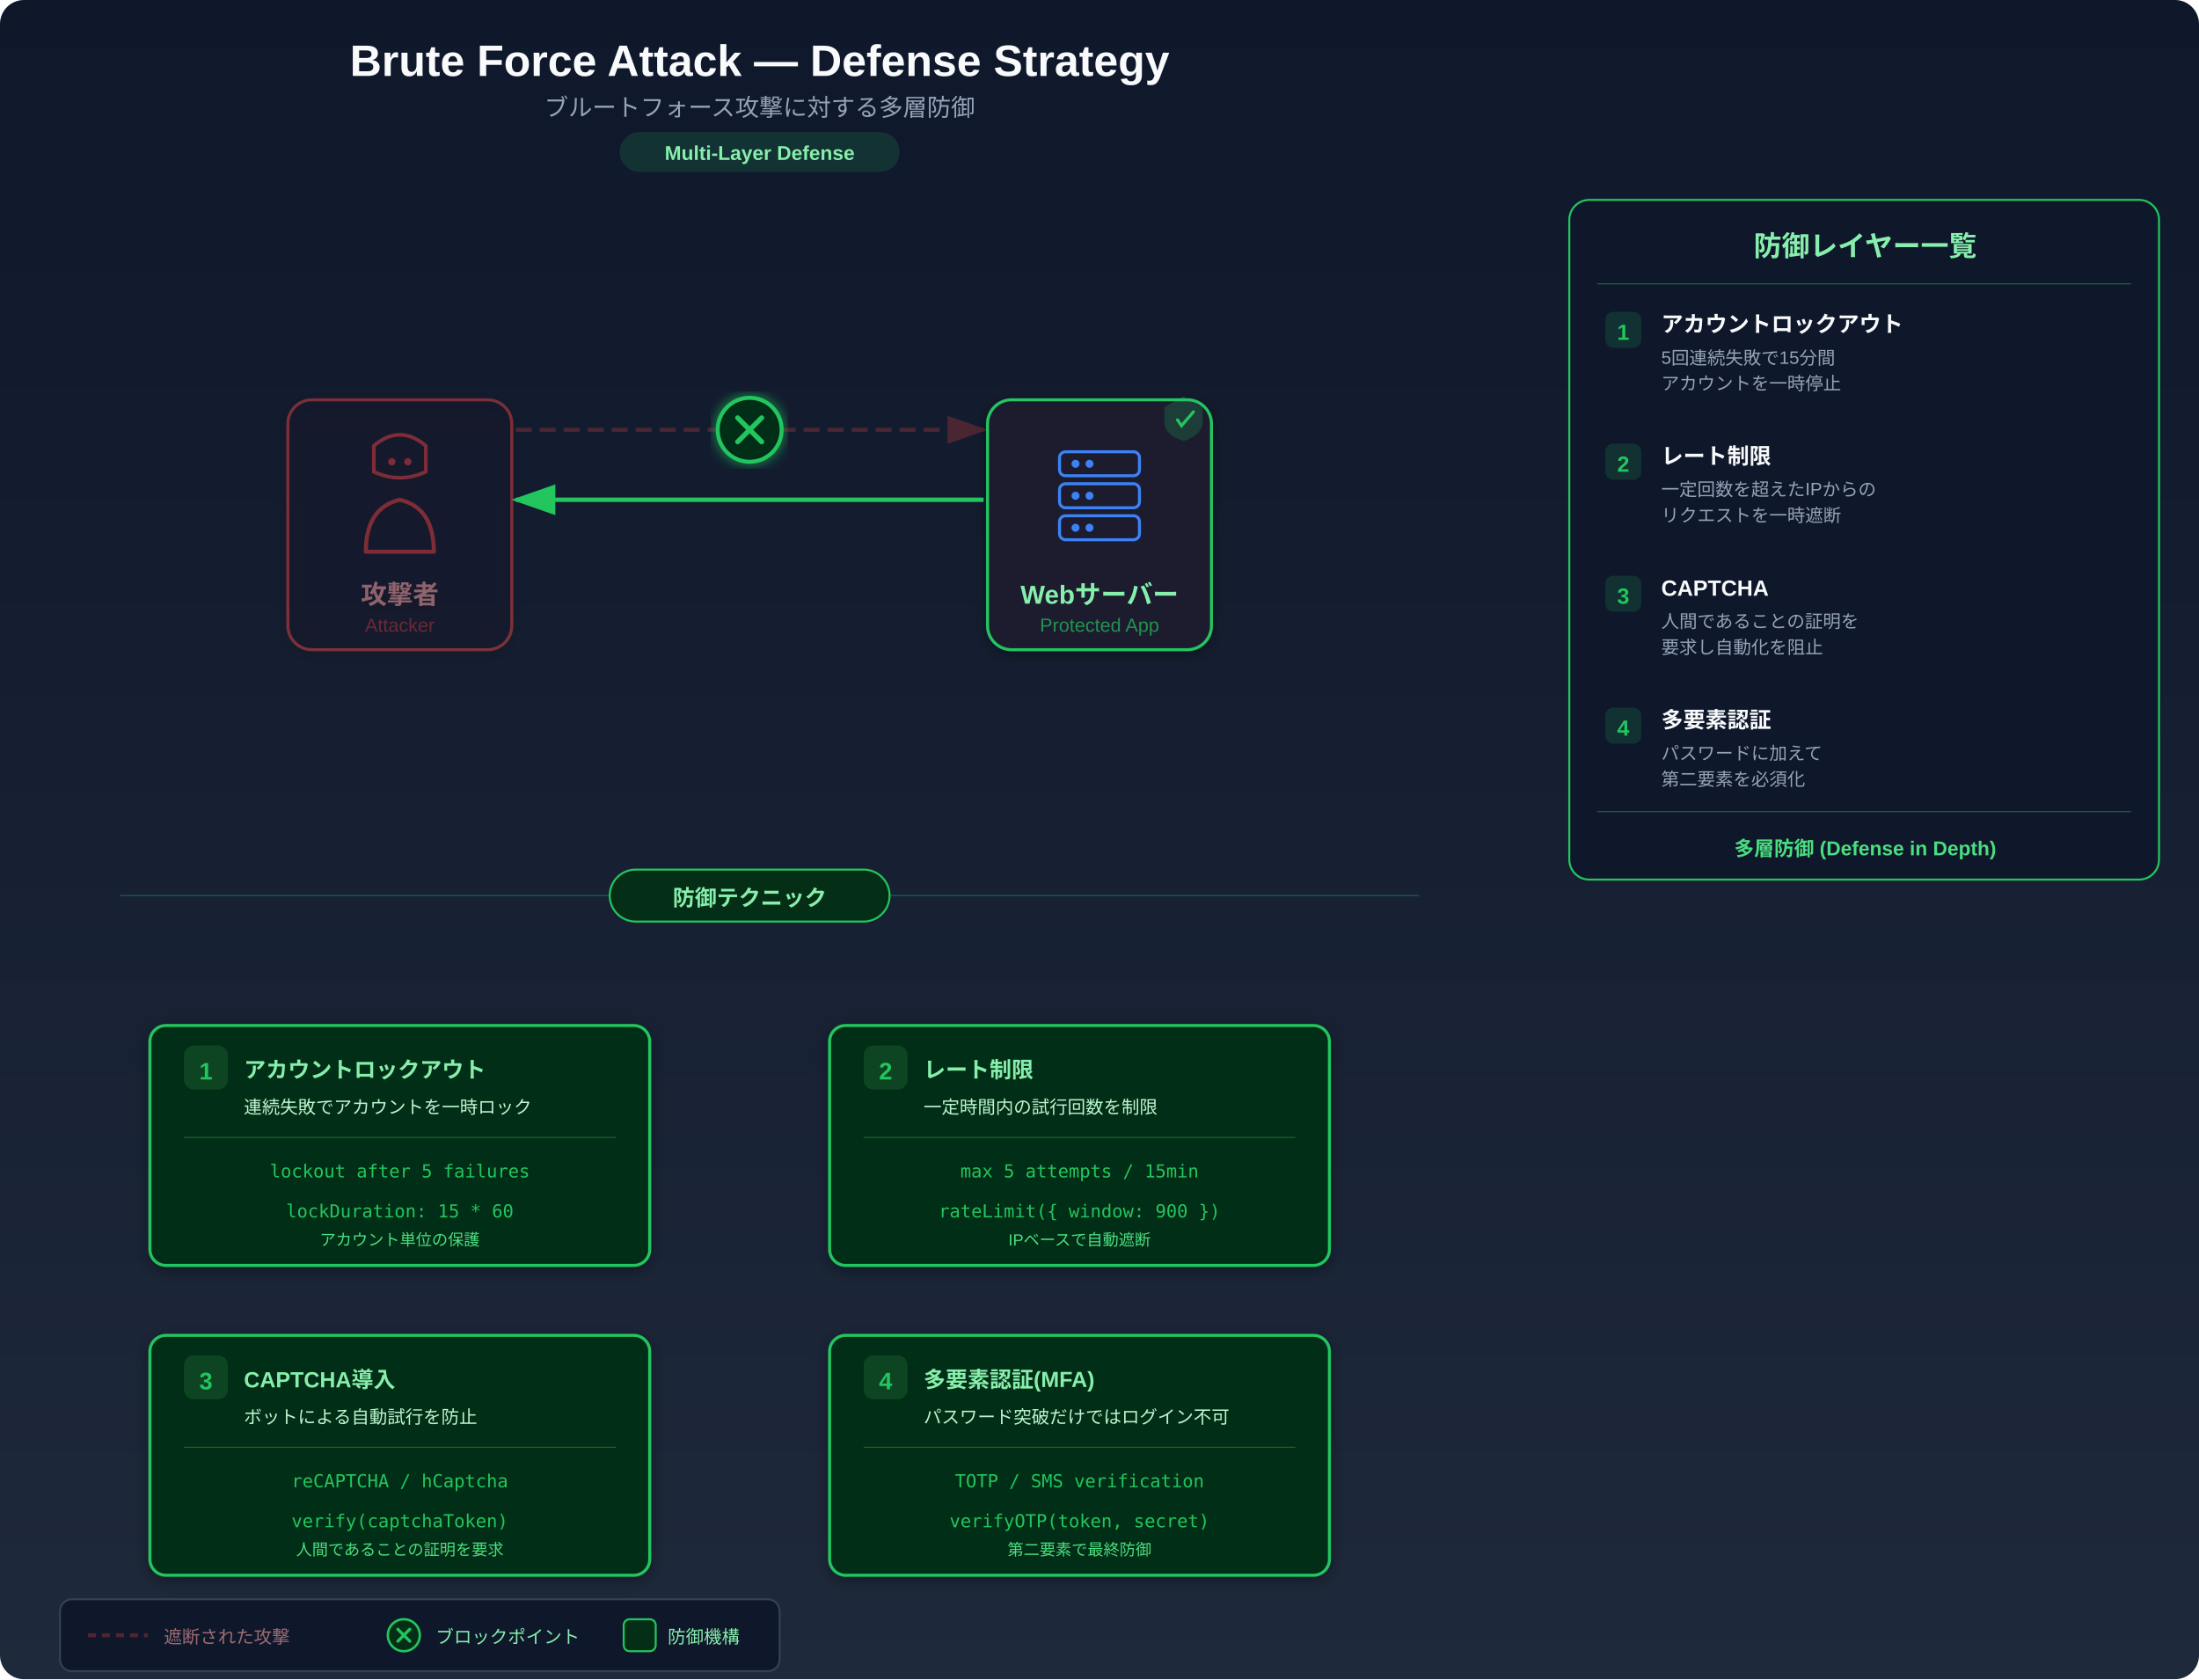
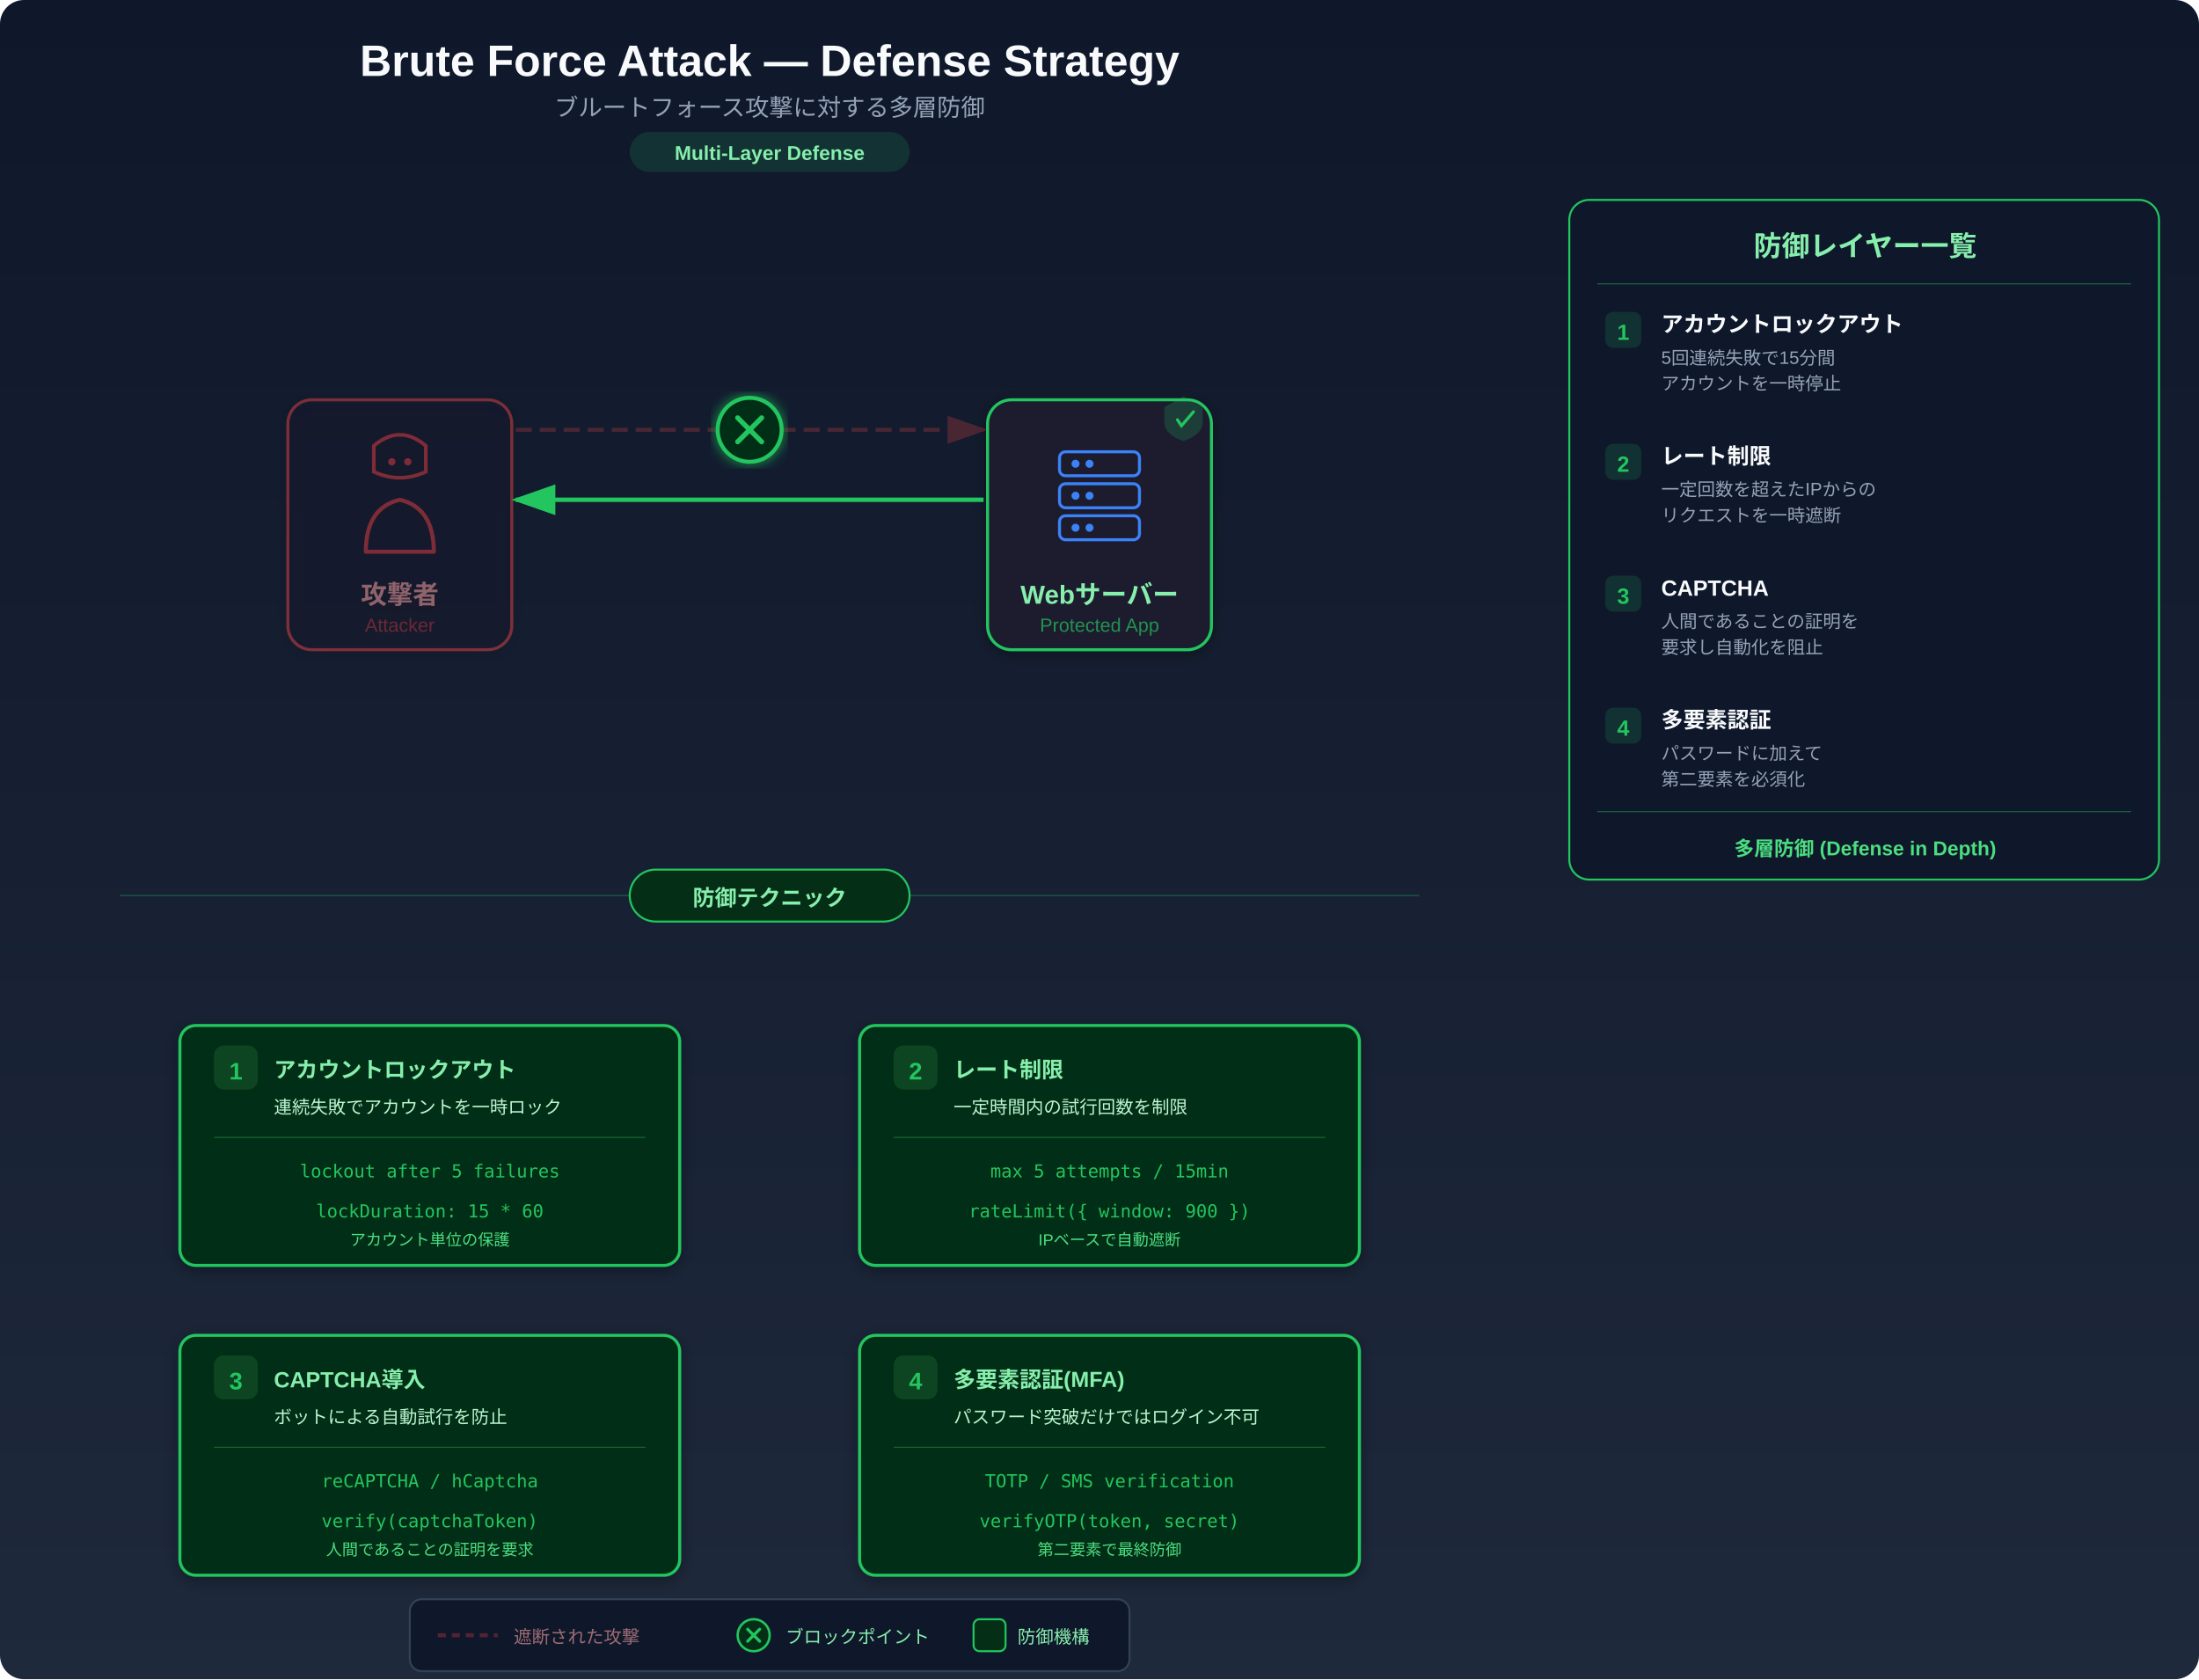
<svg xmlns="http://www.w3.org/2000/svg" viewBox="0 0 1100 840" font-family="'Segoe UI', 'Helvetica Neue', Arial, sans-serif">
  <defs>
    <linearGradient id="bgGrad" x1="0" y1="0" x2="0" y2="1">
      <stop offset="0%" stop-color="#0f172a" />
      <stop offset="100%" stop-color="#1e293b" />
    </linearGradient>
    <filter id="shadow">
      <feDropShadow dx="0" dy="2" stdDeviation="4" flood-color="#000" flood-opacity="0.35" />
    </filter>
    <filter id="glowGreen">
      <feGaussianBlur stdDeviation="3" result="blur" />
      <feMerge>
        <feMergeNode in="blur" />
        <feMergeNode in="SourceGraphic" />
      </feMerge>
    </filter>
    <marker id="arrowRed" markerWidth="10" markerHeight="7" refX="9" refY="3.5" orient="auto">
      <polygon points="0 0, 10 3.5, 0 7" fill="#ef4444" />
    </marker>
    <marker id="arrowGreen" markerWidth="10" markerHeight="7" refX="9" refY="3.5" orient="auto">
      <polygon points="0 0, 10 3.5, 0 7" fill="#22c55e" />
    </marker>
  </defs>
  <rect width="1100" height="840" fill="url(#bgGrad)" rx="12" />
-   <text x="380" y="38" text-anchor="middle" fill="#f8fafc" font-size="22" font-weight="700">Brute Force Attack — Defense Strategy</text>
-   <text x="380" y="58" text-anchor="middle" fill="#94a3b8" font-size="12">ブルートフォース攻撃に対する多層防御</text>
-   <rect x="310" y="66" width="140" height="20" rx="10" fill="#22c55e" opacity="0.15" />
-   <text x="380" y="80" text-anchor="middle" fill="#86efac" font-size="10" font-weight="600">Multi-Layer Defense</text>
+   <text x="385" y="38" text-anchor="middle" fill="#f8fafc" font-size="22" font-weight="700">Brute Force Attack — Defense Strategy</text>
+   <text x="385" y="58" text-anchor="middle" fill="#94a3b8" font-size="12">ブルートフォース攻撃に対する多層防御</text>
+   <rect x="315" y="66" width="140" height="20" rx="10" fill="#22c55e" opacity="0.15" />
+   <text x="385" y="80" text-anchor="middle" fill="#86efac" font-size="10" font-weight="600">Multi-Layer Defense</text>
  <g transform="translate(200, 230)" filter="url(#shadow)">
    <rect x="-56" y="-30" width="112" height="125" rx="12" fill="#1e1b2e" stroke="#ef4444" stroke-width="1.5" opacity="0.45" />
    <g transform="translate(0, 10)" opacity="0.45">
      <path d="M-13,-17 Q0,-28 13,-17 L13,-4 Q0,2 -13,-4 Z" fill="none" stroke="#ef4444" stroke-width="1.8" />
      <circle cx="-4" cy="-9" r="1.8" fill="#ef4444" />
      <circle cx="4" cy="-9" r="1.8" fill="#ef4444" />
      <path d="M-17,36 Q-17,14 0,10 Q17,14 17,36" fill="none" stroke="#ef4444" stroke-width="2" />
      <line x1="-17" y1="36" x2="17" y2="36" stroke="#ef4444" stroke-width="2" stroke-linecap="round" />
    </g>
    <text x="0" y="72" text-anchor="middle" fill="#fca5a5" font-size="13" font-weight="700" opacity="0.5">攻撃者</text>
    <text x="0" y="86" text-anchor="middle" fill="#ef4444" font-size="9.5" opacity="0.35">Attacker</text>
  </g>
  <g transform="translate(550, 230)" filter="url(#shadow)">
    <rect x="-56" y="-30" width="112" height="125" rx="12" fill="#1e1b2e" stroke="#22c55e" stroke-width="1.5" />
    <g transform="translate(0, 14)">
      <rect x="-20" y="-18" width="40" height="12" rx="3" fill="none" stroke="#3b82f6" stroke-width="1.5" />
      <circle cx="-12" cy="-12" r="2" fill="#3b82f6" />
      <circle cx="-5" cy="-12" r="2" fill="#3b82f6" />
      <rect x="-20" y="-2" width="40" height="12" rx="3" fill="none" stroke="#3b82f6" stroke-width="1.5" />
      <circle cx="-12" cy="4" r="2" fill="#3b82f6" />
      <circle cx="-5" cy="4" r="2" fill="#3b82f6" />
      <rect x="-20" y="14" width="40" height="12" rx="3" fill="none" stroke="#3b82f6" stroke-width="1.5" />
      <circle cx="-12" cy="20" r="2" fill="#3b82f6" />
      <circle cx="-5" cy="20" r="2" fill="#3b82f6" />
    </g>
    <g transform="translate(42, -22)">
      <path d="M0,-9 L9,-4 L9,3 Q9,9 0,12 Q-9,9 -9,3 L-9,-4 Z" fill="#22c55e" opacity="0.2" stroke="#22c55e" stroke-width="1.2" />
      <polyline points="-3,2 -1,5 5,-2" fill="none" stroke="#22c55e" stroke-width="1.5" stroke-linecap="round" />
    </g>
    <text x="0" y="72" text-anchor="middle" fill="#86efac" font-size="13" font-weight="700">Webサーバー</text>
    <text x="0" y="86" text-anchor="middle" fill="#22c55e" font-size="9.5" opacity="0.7">Protected App</text>
  </g>
  <path d="M 258 215 L 492 215" fill="none" stroke="#ef4444" stroke-width="2" stroke-dasharray="8,4" marker-end="url(#arrowRed)" opacity="0.25" />
  <path d="M 492 250 L 258 250" fill="none" stroke="#22c55e" stroke-width="2.2" marker-end="url(#arrowGreen)" />
  <g transform="translate(375, 215)">
    <circle cx="0" cy="0" r="16" fill="#052e16" stroke="#22c55e" stroke-width="2" filter="url(#glowGreen)" />
    <line x1="-6" y1="-6" x2="6" y2="6" stroke="#22c55e" stroke-width="2.5" stroke-linecap="round" />
    <line x1="6" y1="-6" x2="-6" y2="6" stroke="#22c55e" stroke-width="2.5" stroke-linecap="round" />
  </g>
  <line x1="60" y1="448" x2="710" y2="448" stroke="#22c55e" stroke-width="0.7" opacity="0.3" />
-   <rect x="305" y="435" width="140" height="26" rx="13" fill="#052e16" stroke="#22c55e" stroke-width="1" />
-   <text x="375" y="453" text-anchor="middle" fill="#86efac" font-size="11" font-weight="700">防御テクニック</text>
-   <g transform="translate(200, 535)" filter="url(#shadow)">
+   <rect x="315" y="435" width="140" height="26" rx="13" fill="#052e16" stroke="#22c55e" stroke-width="1" />
+   <text x="385" y="453" text-anchor="middle" fill="#86efac" font-size="11" font-weight="700">防御テクニック</text>
+   <g transform="translate(215, 535)" filter="url(#shadow)">
    <rect x="-125" y="-22" width="250" height="120" rx="8" fill="#052e16" stroke="#22c55e" stroke-width="1.5" />
    <rect x="-108" y="-12" width="22" height="22" rx="5" fill="#22c55e" opacity="0.15" />
    <text x="-97" y="5" text-anchor="middle" fill="#22c55e" font-size="12" font-weight="700">1</text>
    <text x="-78" y="4" fill="#86efac" font-size="11" font-weight="700">アカウントロックアウト</text>
    <text x="-78" y="22" fill="#bbf7d0" font-size="9">連続失敗でアカウントを一時ロック</text>
    <line x1="-108" y1="34" x2="108" y2="34" stroke="#22c55e" stroke-width="0.5" opacity="0.4" />
    <text x="0" y="54" text-anchor="middle" fill="#22c55e" font-size="9" font-family="'Fira Code', monospace">lockout after 5 failures</text>
    <text x="0" y="74" text-anchor="middle" fill="#22c55e" font-size="9" font-family="'Fira Code', monospace">lockDuration: 15 * 60</text>
    <text x="0" y="88" text-anchor="middle" fill="#4ade80" font-size="8">アカウント単位の保護</text>
  </g>
-   <g transform="translate(540, 535)" filter="url(#shadow)">
+   <g transform="translate(555, 535)" filter="url(#shadow)">
    <rect x="-125" y="-22" width="250" height="120" rx="8" fill="#052e16" stroke="#22c55e" stroke-width="1.5" />
    <rect x="-108" y="-12" width="22" height="22" rx="5" fill="#22c55e" opacity="0.15" />
    <text x="-97" y="5" text-anchor="middle" fill="#22c55e" font-size="12" font-weight="700">2</text>
    <text x="-78" y="4" fill="#86efac" font-size="11" font-weight="700">レート制限</text>
    <text x="-78" y="22" fill="#bbf7d0" font-size="9">一定時間内の試行回数を制限</text>
    <line x1="-108" y1="34" x2="108" y2="34" stroke="#22c55e" stroke-width="0.5" opacity="0.4" />
    <text x="0" y="54" text-anchor="middle" fill="#22c55e" font-size="9" font-family="'Fira Code', monospace">max 5 attempts / 15min</text>
    <text x="0" y="74" text-anchor="middle" fill="#22c55e" font-size="9" font-family="'Fira Code', monospace">rateLimit({ window: 900 })</text>
    <text x="0" y="88" text-anchor="middle" fill="#4ade80" font-size="8">IPベースで自動遮断</text>
  </g>
-   <g transform="translate(200, 690)" filter="url(#shadow)">
+   <g transform="translate(215, 690)" filter="url(#shadow)">
    <rect x="-125" y="-22" width="250" height="120" rx="8" fill="#052e16" stroke="#22c55e" stroke-width="1.5" />
    <rect x="-108" y="-12" width="22" height="22" rx="5" fill="#22c55e" opacity="0.15" />
    <text x="-97" y="5" text-anchor="middle" fill="#22c55e" font-size="12" font-weight="700">3</text>
    <text x="-78" y="4" fill="#86efac" font-size="11" font-weight="700">CAPTCHA導入</text>
    <text x="-78" y="22" fill="#bbf7d0" font-size="9">ボットによる自動試行を防止</text>
    <line x1="-108" y1="34" x2="108" y2="34" stroke="#22c55e" stroke-width="0.5" opacity="0.4" />
    <text x="0" y="54" text-anchor="middle" fill="#22c55e" font-size="9" font-family="'Fira Code', monospace">reCAPTCHA / hCaptcha</text>
    <text x="0" y="74" text-anchor="middle" fill="#22c55e" font-size="9" font-family="'Fira Code', monospace">verify(captchaToken)</text>
    <text x="0" y="88" text-anchor="middle" fill="#4ade80" font-size="8">人間であることの証明を要求</text>
  </g>
-   <g transform="translate(540, 690)" filter="url(#shadow)">
+   <g transform="translate(555, 690)" filter="url(#shadow)">
    <rect x="-125" y="-22" width="250" height="120" rx="8" fill="#052e16" stroke="#22c55e" stroke-width="1.5" />
    <rect x="-108" y="-12" width="22" height="22" rx="5" fill="#22c55e" opacity="0.15" />
    <text x="-97" y="5" text-anchor="middle" fill="#22c55e" font-size="12" font-weight="700">4</text>
    <text x="-78" y="4" fill="#86efac" font-size="11" font-weight="700">多要素認証(MFA)</text>
    <text x="-78" y="22" fill="#bbf7d0" font-size="9">パスワード突破だけではログイン不可</text>
    <line x1="-108" y1="34" x2="108" y2="34" stroke="#22c55e" stroke-width="0.5" opacity="0.4" />
    <text x="0" y="54" text-anchor="middle" fill="#22c55e" font-size="9" font-family="'Fira Code', monospace">TOTP / SMS verification</text>
    <text x="0" y="74" text-anchor="middle" fill="#22c55e" font-size="9" font-family="'Fira Code', monospace">verifyOTP(token, secret)</text>
    <text x="0" y="88" text-anchor="middle" fill="#4ade80" font-size="8">第二要素で最終防御</text>
  </g>
  <g transform="translate(785, 100)">
    <rect x="0" y="0" width="295" height="340" rx="10" fill="#0f172a" stroke="#22c55e" stroke-width="1" />
    <text x="148" y="28" text-anchor="middle" fill="#86efac" font-size="14" font-weight="700">防御レイヤー一覧</text>
    <line x1="14" y1="42" x2="281" y2="42" stroke="#22c55e" stroke-width="0.5" opacity="0.5" />
    <g transform="translate(18, 64)">
      <rect x="0" y="-8" width="18" height="18" rx="4" fill="#22c55e" opacity="0.15" />
      <text x="9" y="6" text-anchor="middle" fill="#22c55e" font-size="11" font-weight="700">1</text>
      <text x="28" y="2" fill="#f8fafc" font-size="11" font-weight="600">アカウントロックアウト</text>
      <text x="28" y="18" fill="#94a3b8" font-size="9">5回連続失敗で15分間</text>
      <text x="28" y="31" fill="#94a3b8" font-size="9">アカウントを一時停止</text>
    </g>
    <g transform="translate(18, 130)">
      <rect x="0" y="-8" width="18" height="18" rx="4" fill="#22c55e" opacity="0.15" />
      <text x="9" y="6" text-anchor="middle" fill="#22c55e" font-size="11" font-weight="700">2</text>
      <text x="28" y="2" fill="#f8fafc" font-size="11" font-weight="600">レート制限</text>
      <text x="28" y="18" fill="#94a3b8" font-size="9">一定回数を超えたIPからの</text>
      <text x="28" y="31" fill="#94a3b8" font-size="9">リクエストを一時遮断</text>
    </g>
    <g transform="translate(18, 196)">
      <rect x="0" y="-8" width="18" height="18" rx="4" fill="#22c55e" opacity="0.15" />
      <text x="9" y="6" text-anchor="middle" fill="#22c55e" font-size="11" font-weight="700">3</text>
      <text x="28" y="2" fill="#f8fafc" font-size="11" font-weight="600">CAPTCHA</text>
      <text x="28" y="18" fill="#94a3b8" font-size="9">人間であることの証明を</text>
      <text x="28" y="31" fill="#94a3b8" font-size="9">要求し自動化を阻止</text>
    </g>
    <g transform="translate(18, 262)">
      <rect x="0" y="-8" width="18" height="18" rx="4" fill="#22c55e" opacity="0.15" />
      <text x="9" y="6" text-anchor="middle" fill="#22c55e" font-size="11" font-weight="700">4</text>
      <text x="28" y="2" fill="#f8fafc" font-size="11" font-weight="600">多要素認証</text>
      <text x="28" y="18" fill="#94a3b8" font-size="9">パスワードに加えて</text>
      <text x="28" y="31" fill="#94a3b8" font-size="9">第二要素を必須化</text>
    </g>
    <line x1="14" y1="306" x2="281" y2="306" stroke="#22c55e" stroke-width="0.5" opacity="0.5" />
    <text x="148" y="328" text-anchor="middle" fill="#4ade80" font-size="10" font-weight="600">多層防御 (Defense in Depth)</text>
  </g>
-   <g transform="translate(30, 800)">
+   <g transform="translate(205, 800)">
    <rect x="0" y="0" width="360" height="36" rx="6" fill="#0f172a" stroke="#334155" stroke-width="1" />
    <line x1="14" y1="18" x2="44" y2="18" stroke="#ef4444" stroke-width="2" stroke-dasharray="4,3" opacity="0.3" />
    <text x="52" y="22" fill="#fca5a5" font-size="9" opacity="0.6">遮断された攻撃</text>
    <g transform="translate(172, 18)">
      <circle cx="0" cy="0" r="8" fill="#052e16" stroke="#22c55e" stroke-width="1.2" />
      <line x1="-3" y1="-3" x2="3" y2="3" stroke="#22c55e" stroke-width="1.5" stroke-linecap="round" />
      <line x1="3" y1="-3" x2="-3" y2="3" stroke="#22c55e" stroke-width="1.5" stroke-linecap="round" />
    </g>
    <text x="188" y="22" fill="#86efac" font-size="9">ブロックポイント</text>
    <rect x="282" y="10" width="16" height="16" rx="3" fill="#052e16" stroke="#22c55e" stroke-width="1" />
    <text x="304" y="22" fill="#86efac" font-size="9">防御機構</text>
  </g>
</svg>
